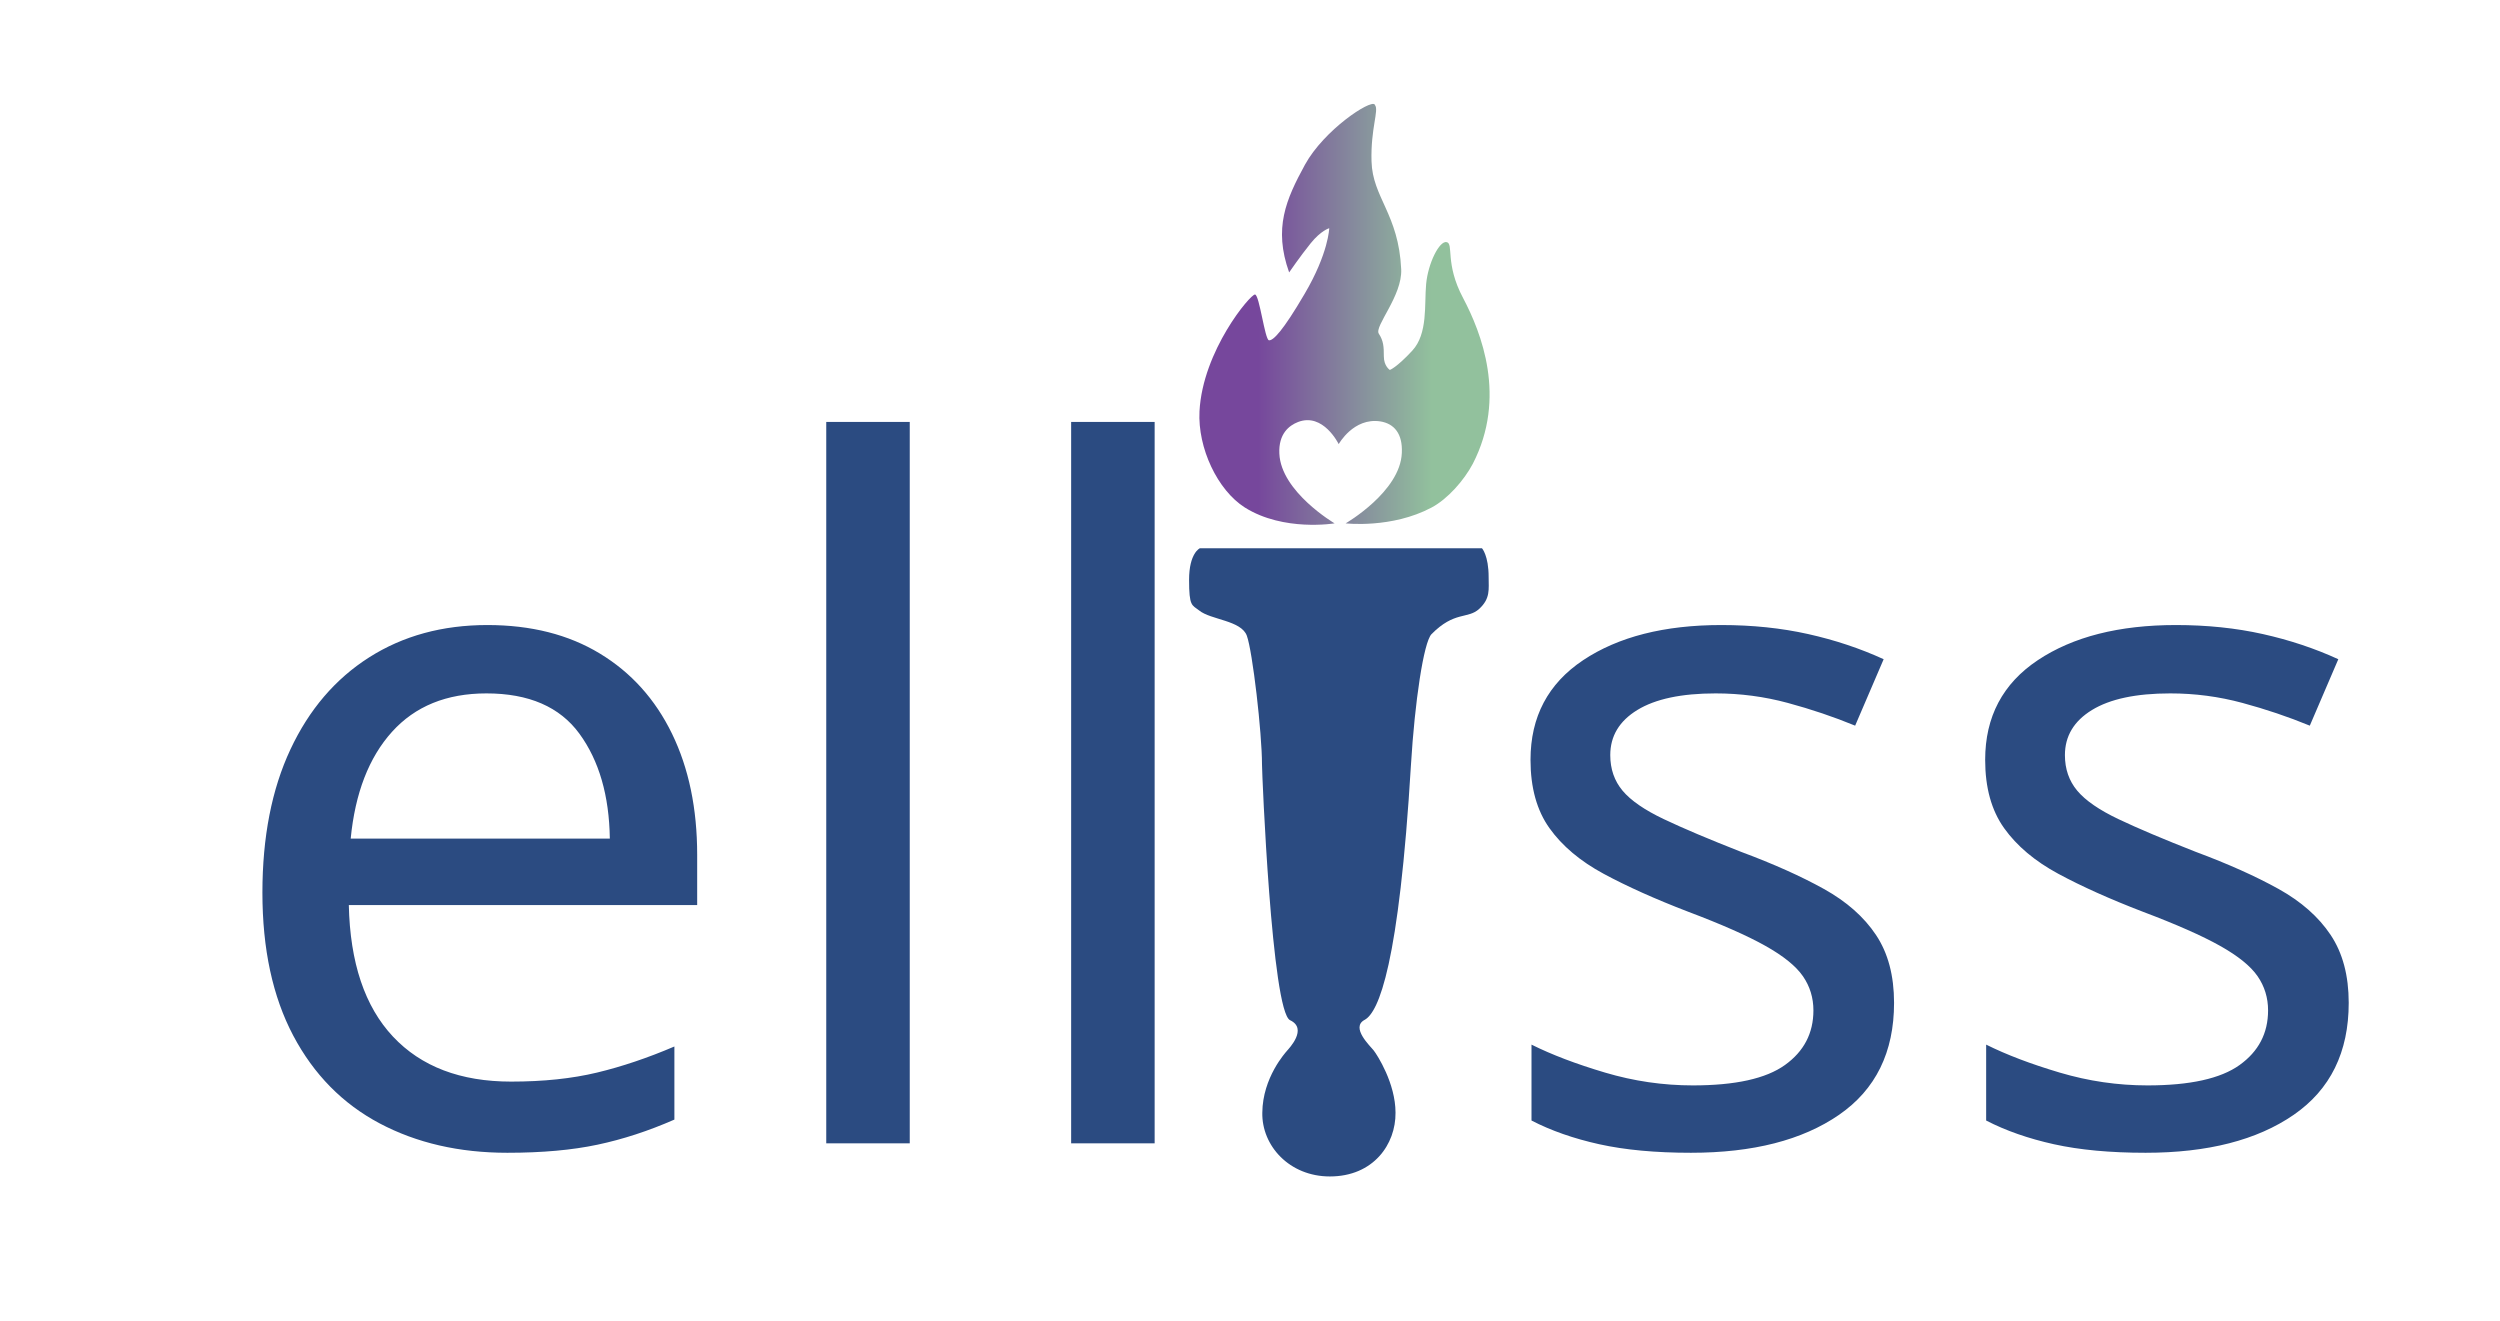
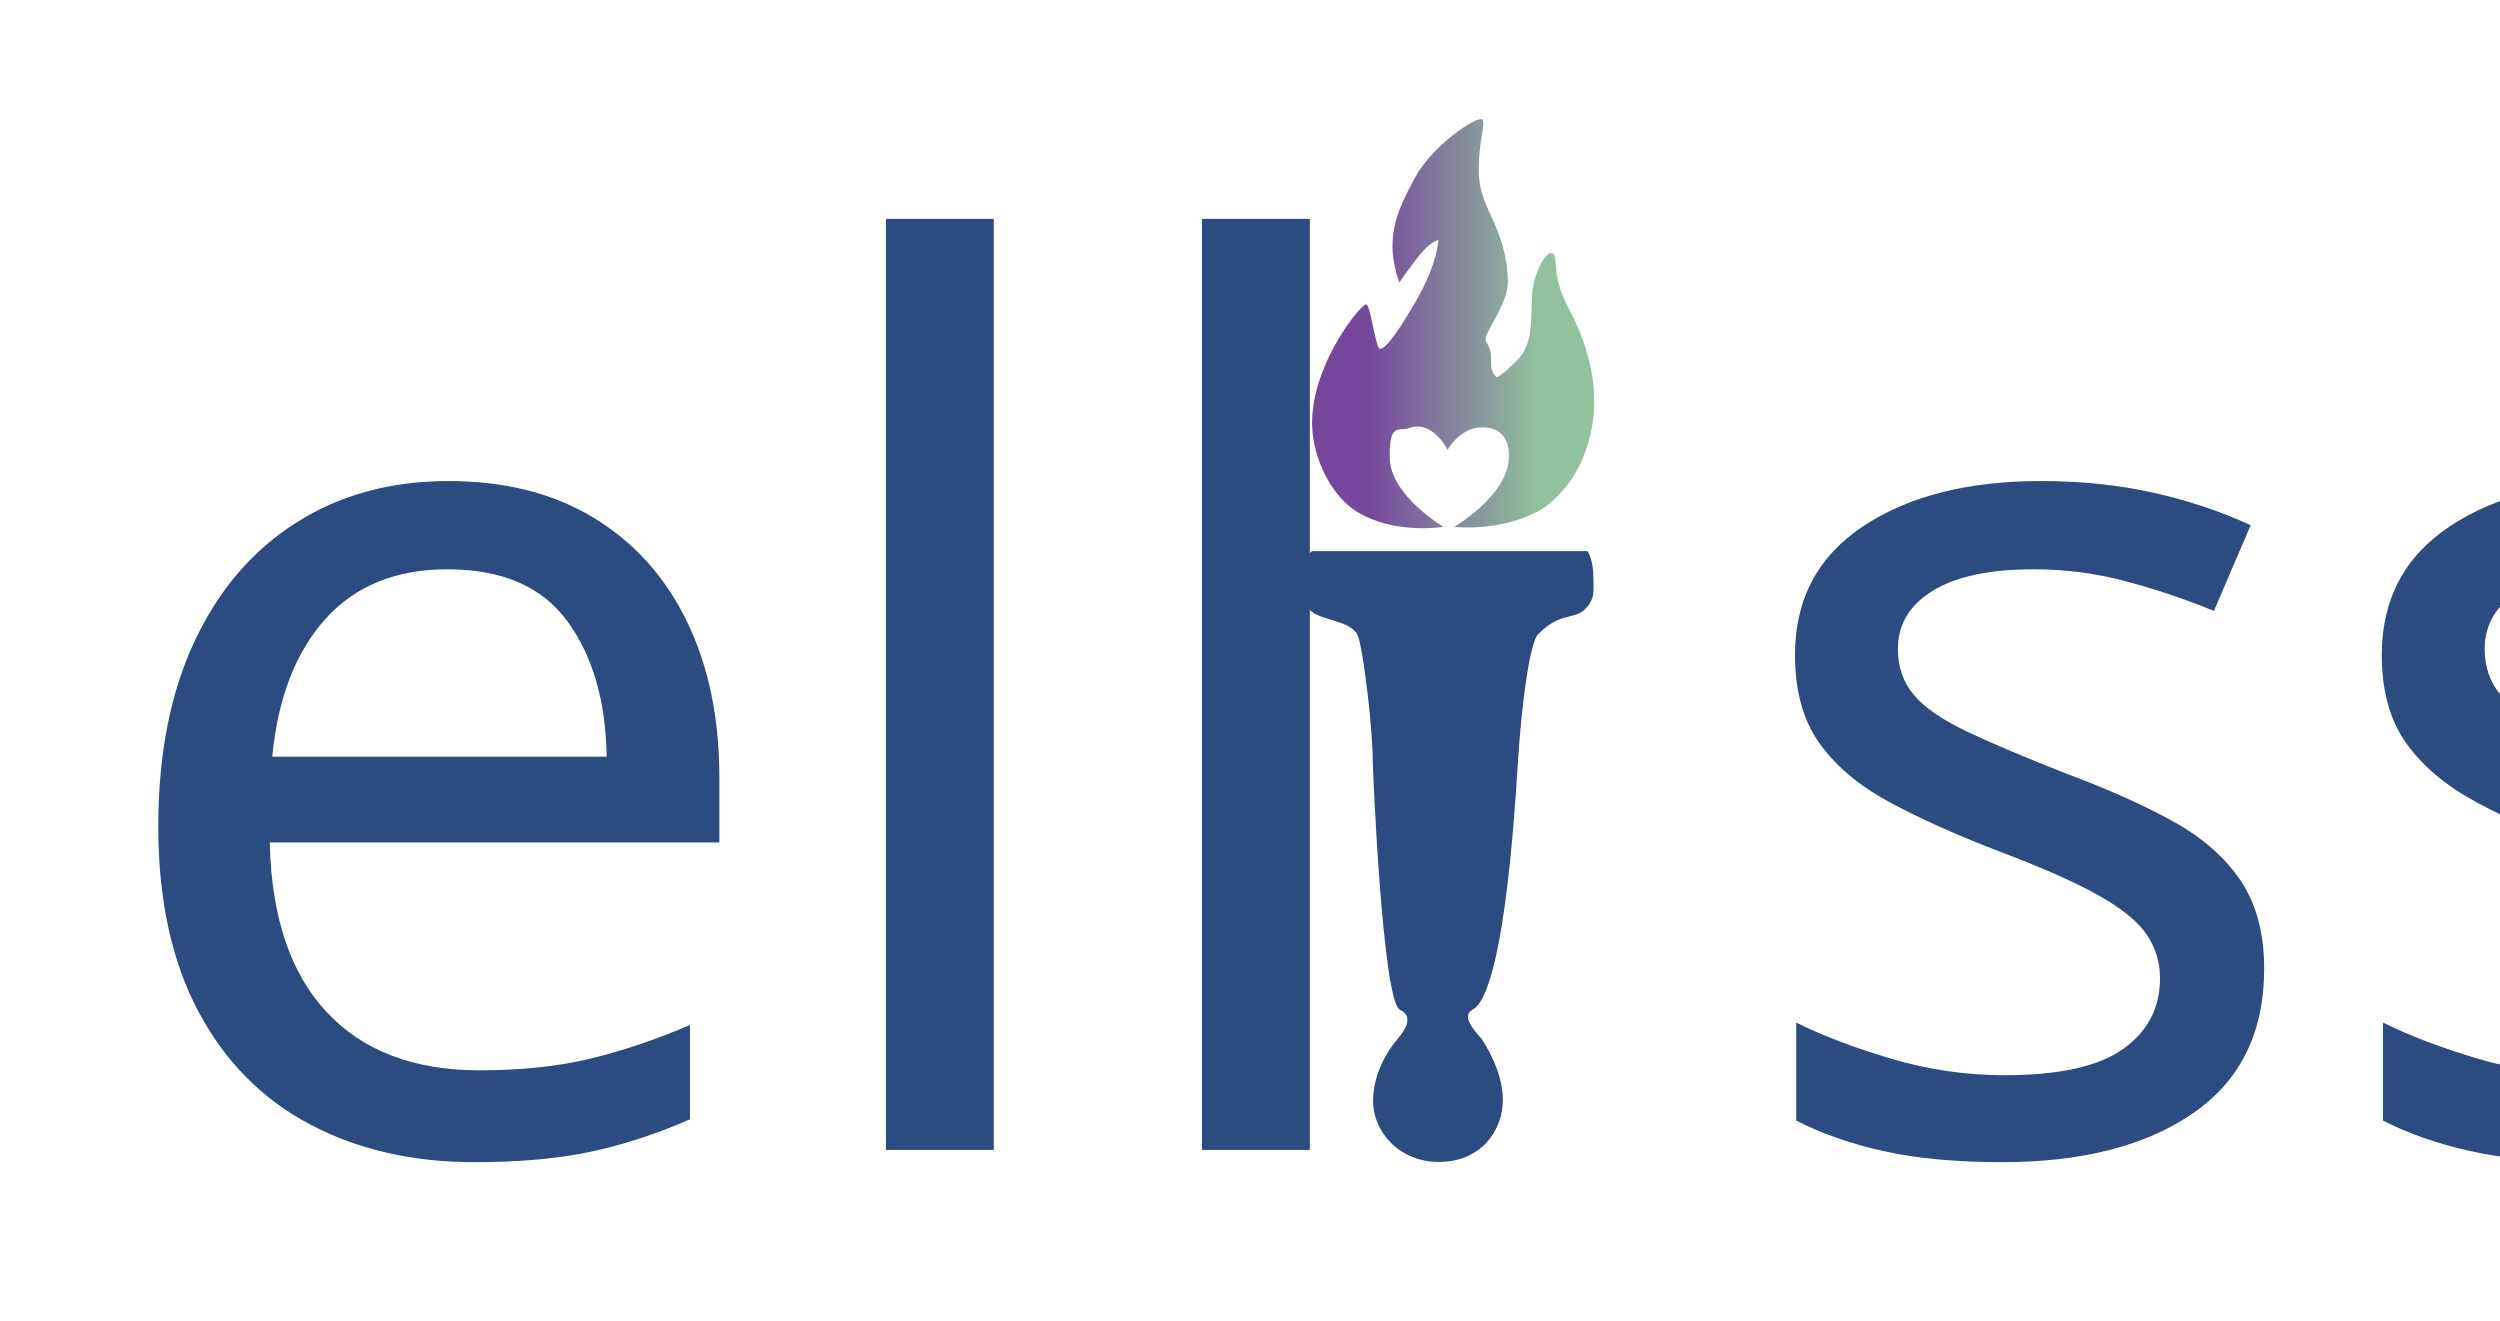
<svg xmlns="http://www.w3.org/2000/svg" id="Layer_1" version="1.1" viewBox="0 0 792 418.3">
  <defs>
    <style>
      .st0 {
-         font-family: CanelaTextTrial-Regular, 'Canela Text Trial';
-         font-size: 300.7px;
+         fill: url(#linear-gradient);
      }

-       .st0, .st1 {
+       .st1, .st2 {
        fill: #2b4b81;
      }

      .st2 {
-         fill: url(#linear-gradient);
+         font-family: ChanticleerRomanNF, 'Chanticleer Roman NF';
+         font-size: 388.1px;
      }
    </style>
-     <linearGradient id="linear-gradient" x1="380.1" y1="99.5" x2="472" y2="99.5" gradientUnits="userSpaceOnUse">
+     <linearGradient id="linear-gradient" x1="415.7" y1="102.5" x2="505" y2="102.5" gradientUnits="userSpaceOnUse">
      <stop offset=".2" stop-color="#76479c" />
      <stop offset=".8" stop-color="#92c19d" />
    </linearGradient>
  </defs>
-   <text class="st0" transform="translate(66.6 362.2)">
+   <text class="st2" transform="translate(28.8 364.3)">
    <tspan x="0" y="0">ell ss</tspan>
  </text>
  <g>
-     <path class="st2" d="M435.5,33.1c-1.3-1.6-16,8-22.1,19.1-6,11-10,20.1-5,34.1,0,0,3.5-5.1,6.8-9.2,3.3-4.1,5.9-4.8,5.9-4.8,0,0-.2,7.9-7.8,20.8-6.9,11.8-10,14.9-11.3,14.7s-3-14.3-4.4-14.5c-1.4-.2-16.6,17.8-17.6,37-.6,11.6,5.7,25,14.4,30.5,12.3,7.7,28.4,5,28.4,5,0,0-17-10-17.5-22.1-.3-6.3,3.1-8.9,5.9-10,8-3.1,12.9,7,12.9,7,0,0,4.7-8.5,13.2-7.2,4.3.7,7.1,3.8,6.8,10-.5,12.3-17.8,22.3-17.8,22.3,0,0,14.6,1.7,27.2-5,5.1-2.7,10.3-8.6,13.1-13.9,10.8-21,2.7-41.5-3.1-52.5-5.8-10.9-2.9-17.2-5.2-17.7-2.3-.5-5.9,6.7-6.5,13.3-.6,6.5.6,15.7-4.4,21.1-5,5.4-7.1,6.1-7.1,6.1,0,0-1.9-1.2-1.9-4.3s-.1-4.9-1.6-7.2,7.5-12,7.1-20.4c-.8-17.5-9.1-22.7-9.4-34.2-.3-10.4,2.4-16.2,1.1-17.8Z" />
-     <path class="st1" d="M469.6,173.7h-89.5s-3.4,1.5-3.4,10,.9,7.9,3.2,9.7c3.7,3,13.3,3.1,15.1,8,1.8,4.9,4.8,30.7,4.8,40.8,0,2.8,3.1,78.3,8.9,81,5.7,2.7-.4,9-.9,9.6s-7.8,8.5-7.9,19.7c-.2,10.5,8.6,20.2,21.4,20.2,13.8,0,20.9-10.2,20.8-20.2,0-9.3-5.8-18.3-6.9-19.7s-7.4-7.3-2.9-9.7,10.9-17.6,14.7-80.9c1.2-19.8,4-38.7,6.5-41.3,7.3-7.4,11.5-4.7,15.1-8,3.6-3.3,3-6.2,3-10.1,0-6.8-2.1-9.1-2.1-9.1Z" />
+     <path class="st0" d="M469.6,37.9c-1.3-1.5-15.6,7.8-21.4,18.5-5.8,10.7-9.7,19.5-4.9,33.1,0,0,3.4-5,6.6-8.9,3.2-4,5.8-4.6,5.8-4.6,0,0-.2,7.7-7.6,20.2-6.7,11.5-9.7,14.5-11,14.3s-2.9-13.9-4.3-14.1c-1.4-.2-16.2,17.3-17.1,36-.6,11.3,5.6,24.3,14,29.6,11.9,7.5,27.6,4.9,27.6,4.9,0,0-16.6-9.8-17-21.5s3-8.7,5.8-9.7c7.7-3,12.5,6.8,12.5,6.8,0,0,4.5-8.3,12.8-7,4.2.7,6.9,3.7,6.6,9.7-.5,11.9-17.3,21.7-17.3,21.7,0,0,14.2,1.7,26.5-4.9,4.9-2.6,10-8.3,12.7-13.6,10.5-20.4,2.6-40.4-3.1-51s-2.8-16.7-5.1-17.2c-2.3-.5-5.8,6.6-6.3,12.9s.6,15.3-4.3,20.5c-4.9,5.2-6.9,5.9-6.9,5.9,0,0-1.8-1.1-1.8-4.2s-.1-4.8-1.6-7c-1.5-2.3,7.3-11.6,6.9-19.8-.8-17-8.8-22.1-9.2-33.3-.3-10.2,2.3-15.8,1.1-17.3Z" />
+     <path class="st1" d="M502.7,174.6h-87s-3.3,1.5-3.3,9.7.9,7.6,3.1,9.4c3.6,3,12.9,3,14.7,7.8,1.8,4.8,4.7,29.8,4.7,39.7,0,2.7,3.1,76.1,8.6,78.7,5.6,2.6-.4,8.7-.8,9.3s-7.5,8.3-7.7,19.2c-.2,10.2,8.4,19.7,20.8,19.7,13.4,0,20.3-9.9,20.3-19.7,0-9-5.7-17.8-6.7-19.2-1.2-1.7-7.1-7.1-2.8-9.4s10.6-17.1,14.3-78.7c1.2-19.2,3.9-37.7,6.3-40.1,7.1-7.2,11.2-4.6,14.7-7.8,3.5-3.2,2.9-6,2.9-9.9,0-6.6-2-8.8-2-8.8Z" />
  </g>
</svg>
